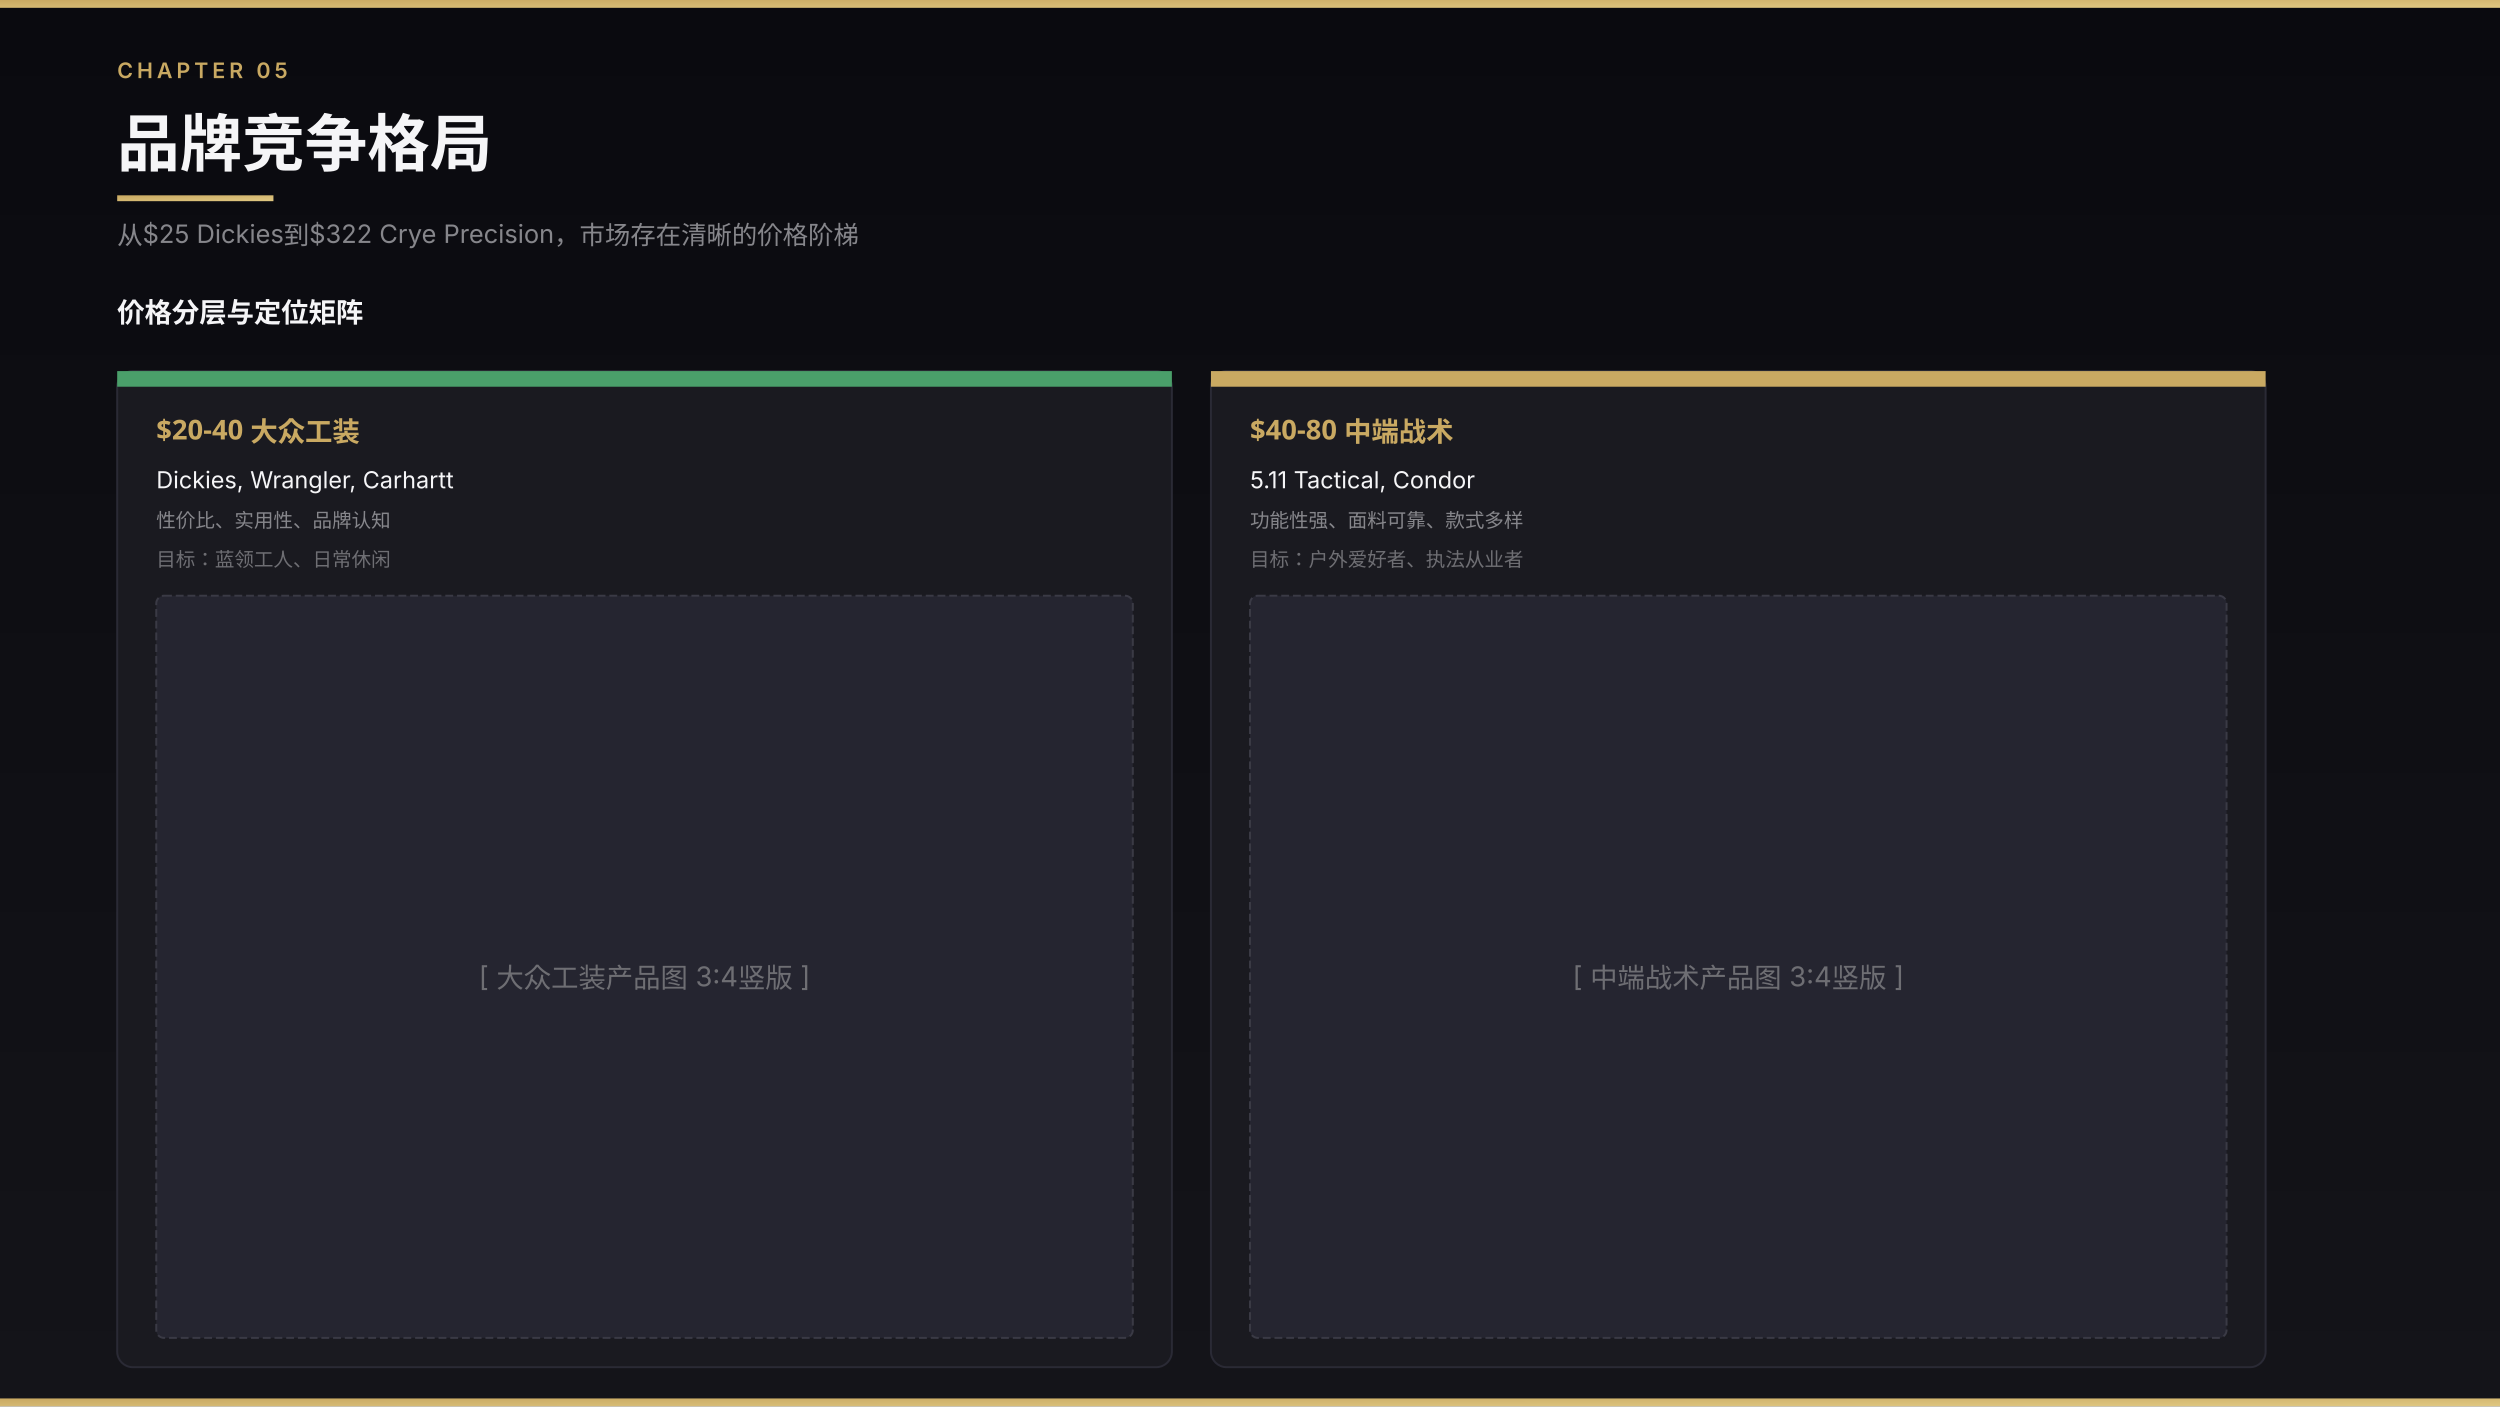
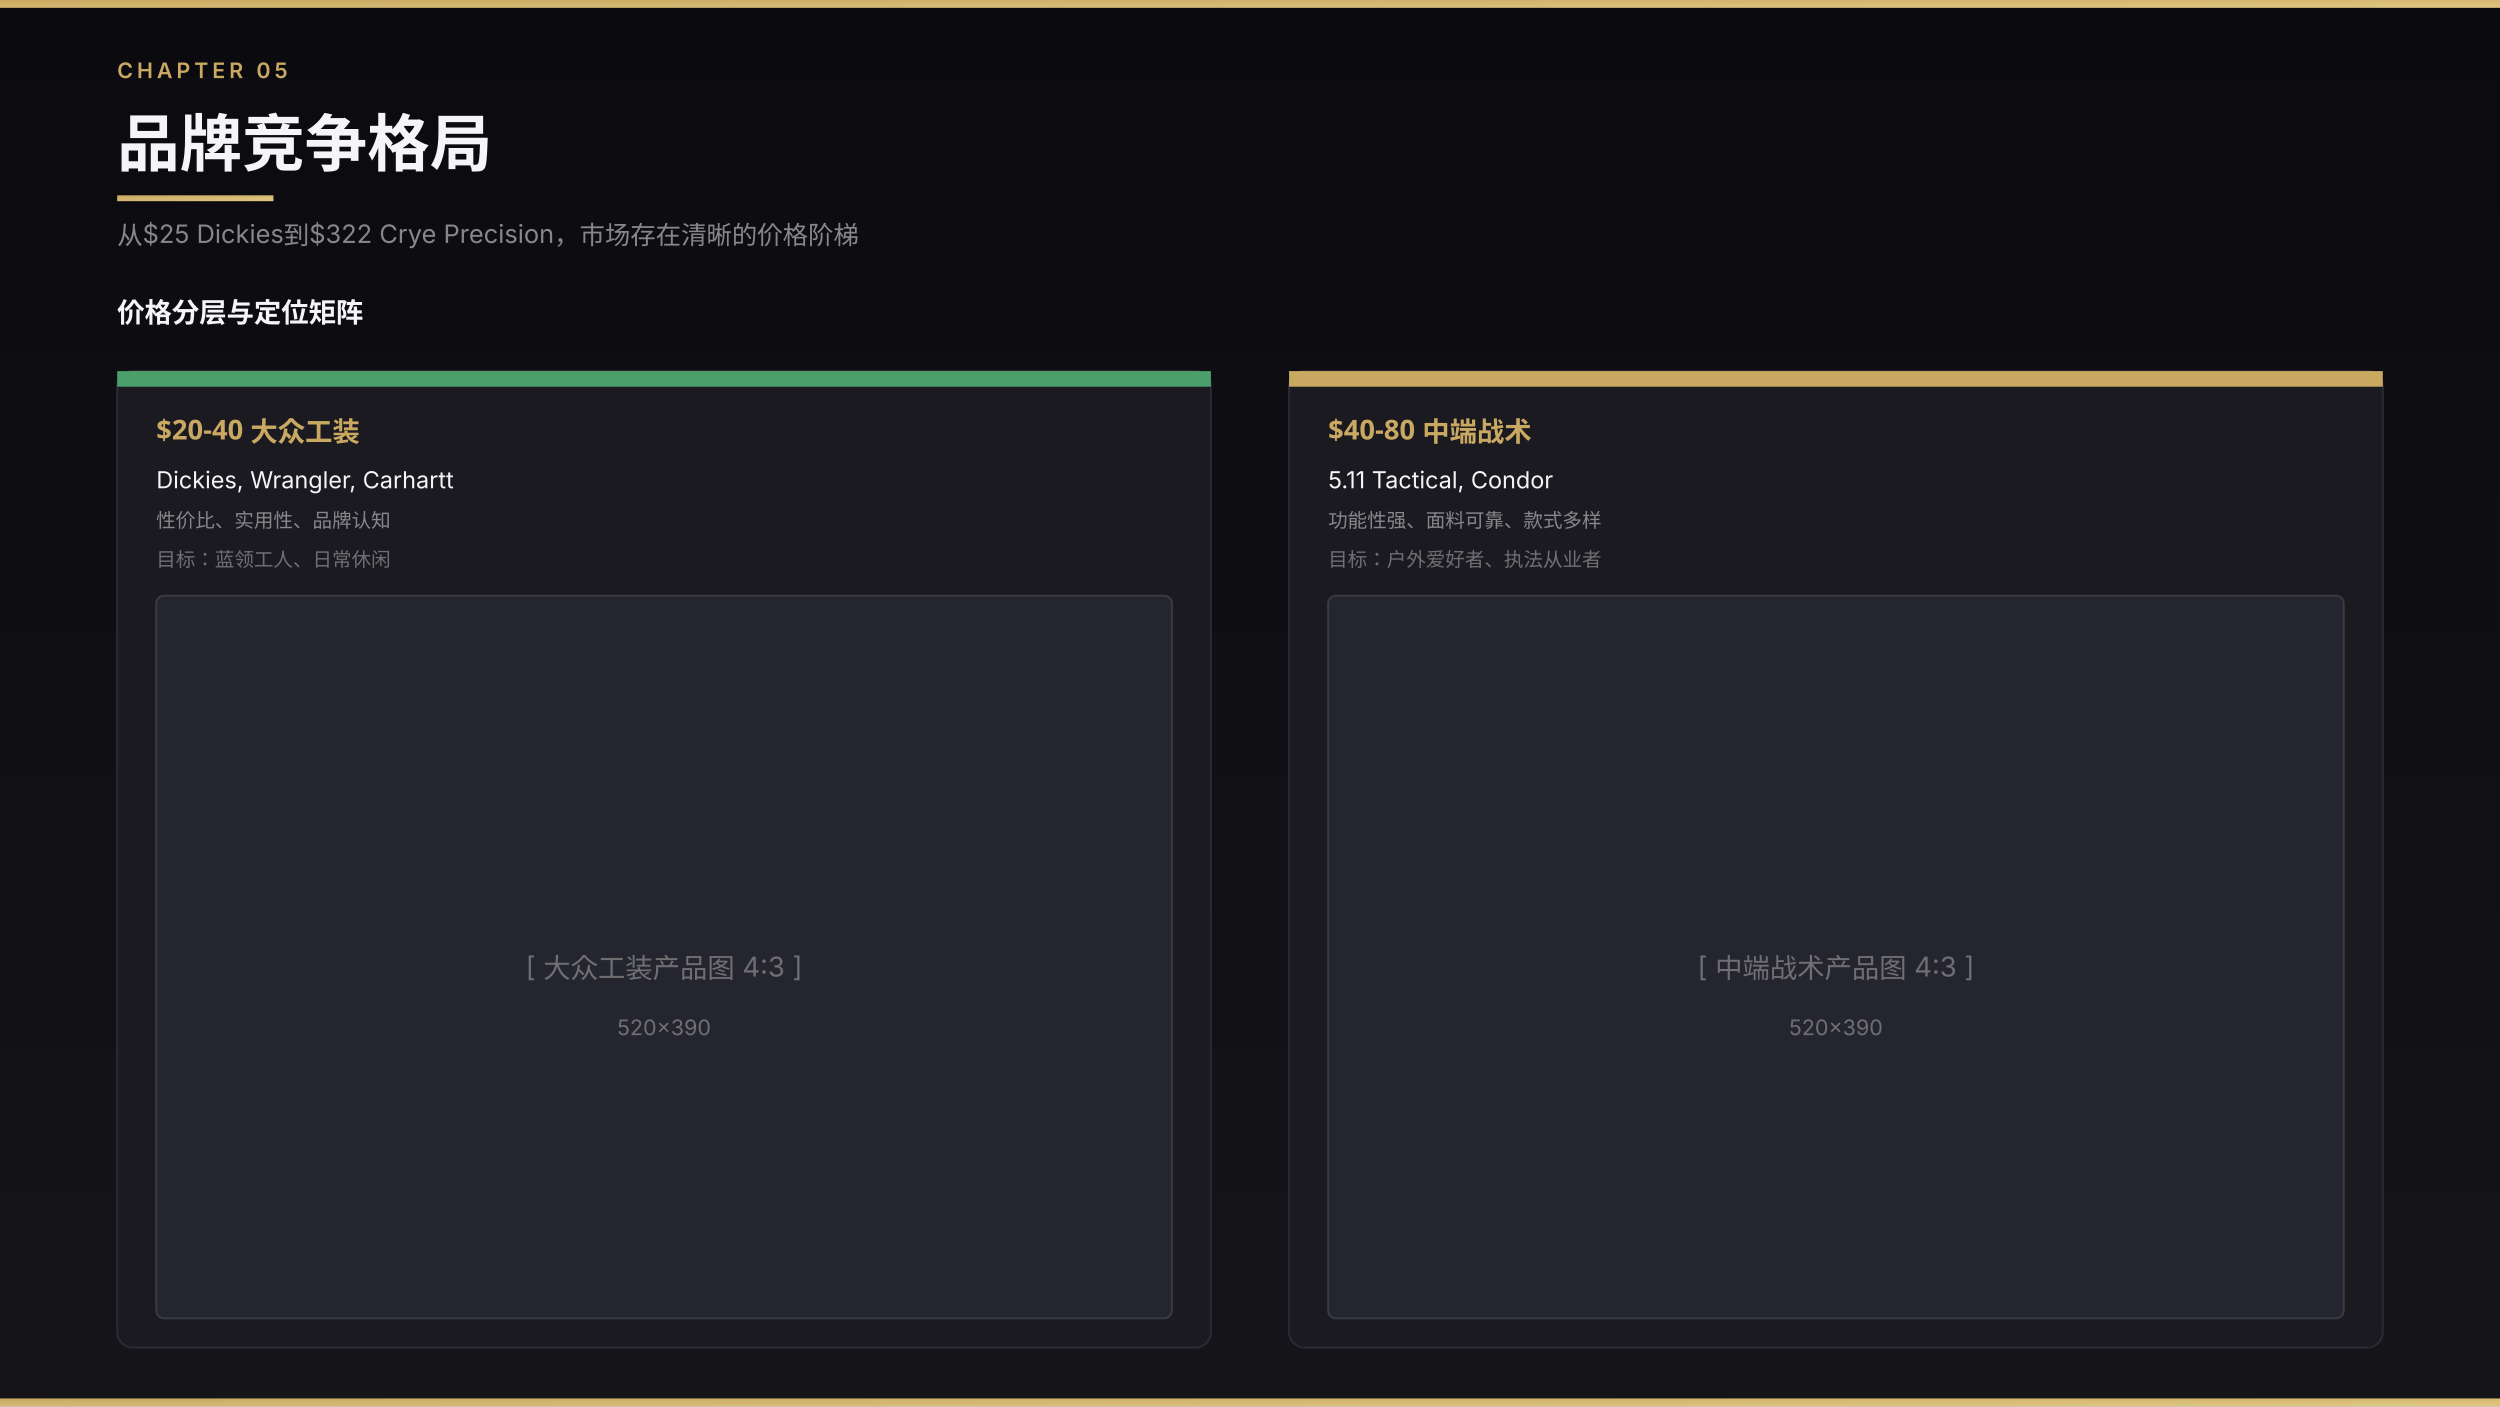
<svg xmlns="http://www.w3.org/2000/svg" viewBox="0 0 1280 720" width="1280" height="720">
  <defs>
    <linearGradient id="bgGradient" x1="0%" y1="0%" x2="0%" y2="100%">
      <stop offset="0%" stop-color="#0a0a0f" />
      <stop offset="100%" stop-color="#141419" />
    </linearGradient>
    <linearGradient id="accentGradient" x1="0%" y1="0%" x2="100%" y2="100%">
      <stop offset="0%" stop-color="#c9a962" />
      <stop offset="100%" stop-color="#e0c882" />
    </linearGradient>
  </defs>
  <rect width="1280" height="720" fill="url(#bgGradient)" />
  <rect x="0" y="0" width="1280" height="4" fill="url(#accentGradient)" />
  <g transform="translate(60, 40)">
    <text fill="#c9a962" font-family="Inter, sans-serif" font-size="11" font-weight="600" letter-spacing="2">CHAPTER 05</text>
  </g>
  <text x="60" y="85" fill="#f5f5f7" font-family="Space Grotesk, Inter, sans-serif" font-size="32" font-weight="700">品牌竞争格局</text>
  <rect x="60" y="100" width="80" height="3" fill="url(#accentGradient)" />
  <text x="60" y="125" fill="#86868b" font-family="Inter, sans-serif" font-size="13">从$25 Dickies到$322 Crye Precision，市场存在清晰的价格阶梯</text>
  <text x="60" y="165" fill="#f5f5f7" font-family="Space Grotesk, sans-serif" font-size="14" font-weight="600">价格分层与定位矩阵</text>
  <g transform="translate(60, 190)">
    <g transform="translate(0, 0)">
-       <rect x="0" y="0" width="540" height="510" rx="8" fill="#1a1a20" stroke="#2a2a35" />
-       <rect x="0" y="0" width="540" height="8" fill="#4a9f6a" />
+       <rect x="0" y="0" width="560" height="500" rx="8" fill="#1a1a20" stroke="#2a2a35" />
+       <rect x="0" y="0" width="560" height="8" fill="#4a9f6a" />
      <text x="20" y="35" fill="#c9a962" font-family="Space Grotesk, sans-serif" font-size="14" font-weight="600">$20-40 大众工装</text>
      <text x="20" y="60" fill="#f5f5f7" font-family="Inter, sans-serif" font-size="12">Dickies, Wrangler, Carhartt</text>
      <text x="20" y="80" fill="#86868b" font-family="Inter, sans-serif" font-size="10">性价比、实用性、品牌认知</text>
      <text x="20" y="100" fill="#6e6e73" font-family="Inter, sans-serif" font-size="10">目标：蓝领工人、日常休闲</text>
-       <rect x="20" y="115" width="500" height="380" rx="4" fill="#252530" stroke="#3a3a45" stroke-dasharray="4,2" />
-       <text x="270" y="315" text-anchor="middle" fill="#6e6e73" font-family="Inter, sans-serif" font-size="14">[ 大众工装产品图 3:4竖版 ]</text>
+       <rect x="20" y="115" width="520" height="370" rx="4" fill="#252530" stroke="#3a3a45" />
+       <text x="280" y="310" text-anchor="middle" fill="#6e6e73" font-family="Inter, sans-serif" font-size="14">[ 大众工装产品图 4:3 ]</text>
+       <text x="280" y="340" text-anchor="middle" fill="#6e6e73" font-family="Inter, sans-serif" font-size="11">520×390</text>
    </g>
-     <g transform="translate(560, 0)">
-       <rect x="0" y="0" width="540" height="510" rx="8" fill="#1a1a20" stroke="#2a2a35" />
-       <rect x="0" y="0" width="540" height="8" fill="#c9a962" />
+     <g transform="translate(600, 0)">
+       <rect x="0" y="0" width="560" height="500" rx="8" fill="#1a1a20" stroke="#2a2a35" />
+       <rect x="0" y="0" width="560" height="8" fill="#c9a962" />
      <text x="20" y="35" fill="#c9a962" font-family="Space Grotesk, sans-serif" font-size="14" font-weight="600">$40-80 中端战术</text>
      <text x="20" y="60" fill="#f5f5f7" font-family="Inter, sans-serif" font-size="12">5.11 Tactical, Condor</text>
      <text x="20" y="80" fill="#86868b" font-family="Inter, sans-serif" font-size="10">功能性强、面料可靠、款式多样</text>
      <text x="20" y="100" fill="#6e6e73" font-family="Inter, sans-serif" font-size="10">目标：户外爱好者、执法从业者</text>
-       <rect x="20" y="115" width="500" height="380" rx="4" fill="#252530" stroke="#3a3a45" stroke-dasharray="4,2" />
-       <text x="270" y="315" text-anchor="middle" fill="#6e6e73" font-family="Inter, sans-serif" font-size="14">[ 中端战术产品图 3:4竖版 ]</text>
+       <rect x="20" y="115" width="520" height="370" rx="4" fill="#252530" stroke="#3a3a45" />
+       <text x="280" y="310" text-anchor="middle" fill="#6e6e73" font-family="Inter, sans-serif" font-size="14">[ 中端战术产品图 4:3 ]</text>
+       <text x="280" y="340" text-anchor="middle" fill="#6e6e73" font-family="Inter, sans-serif" font-size="11">520×390</text>
    </g>
  </g>
  <rect x="0" y="716" width="1280" height="4" fill="url(#accentGradient)" />
</svg>
